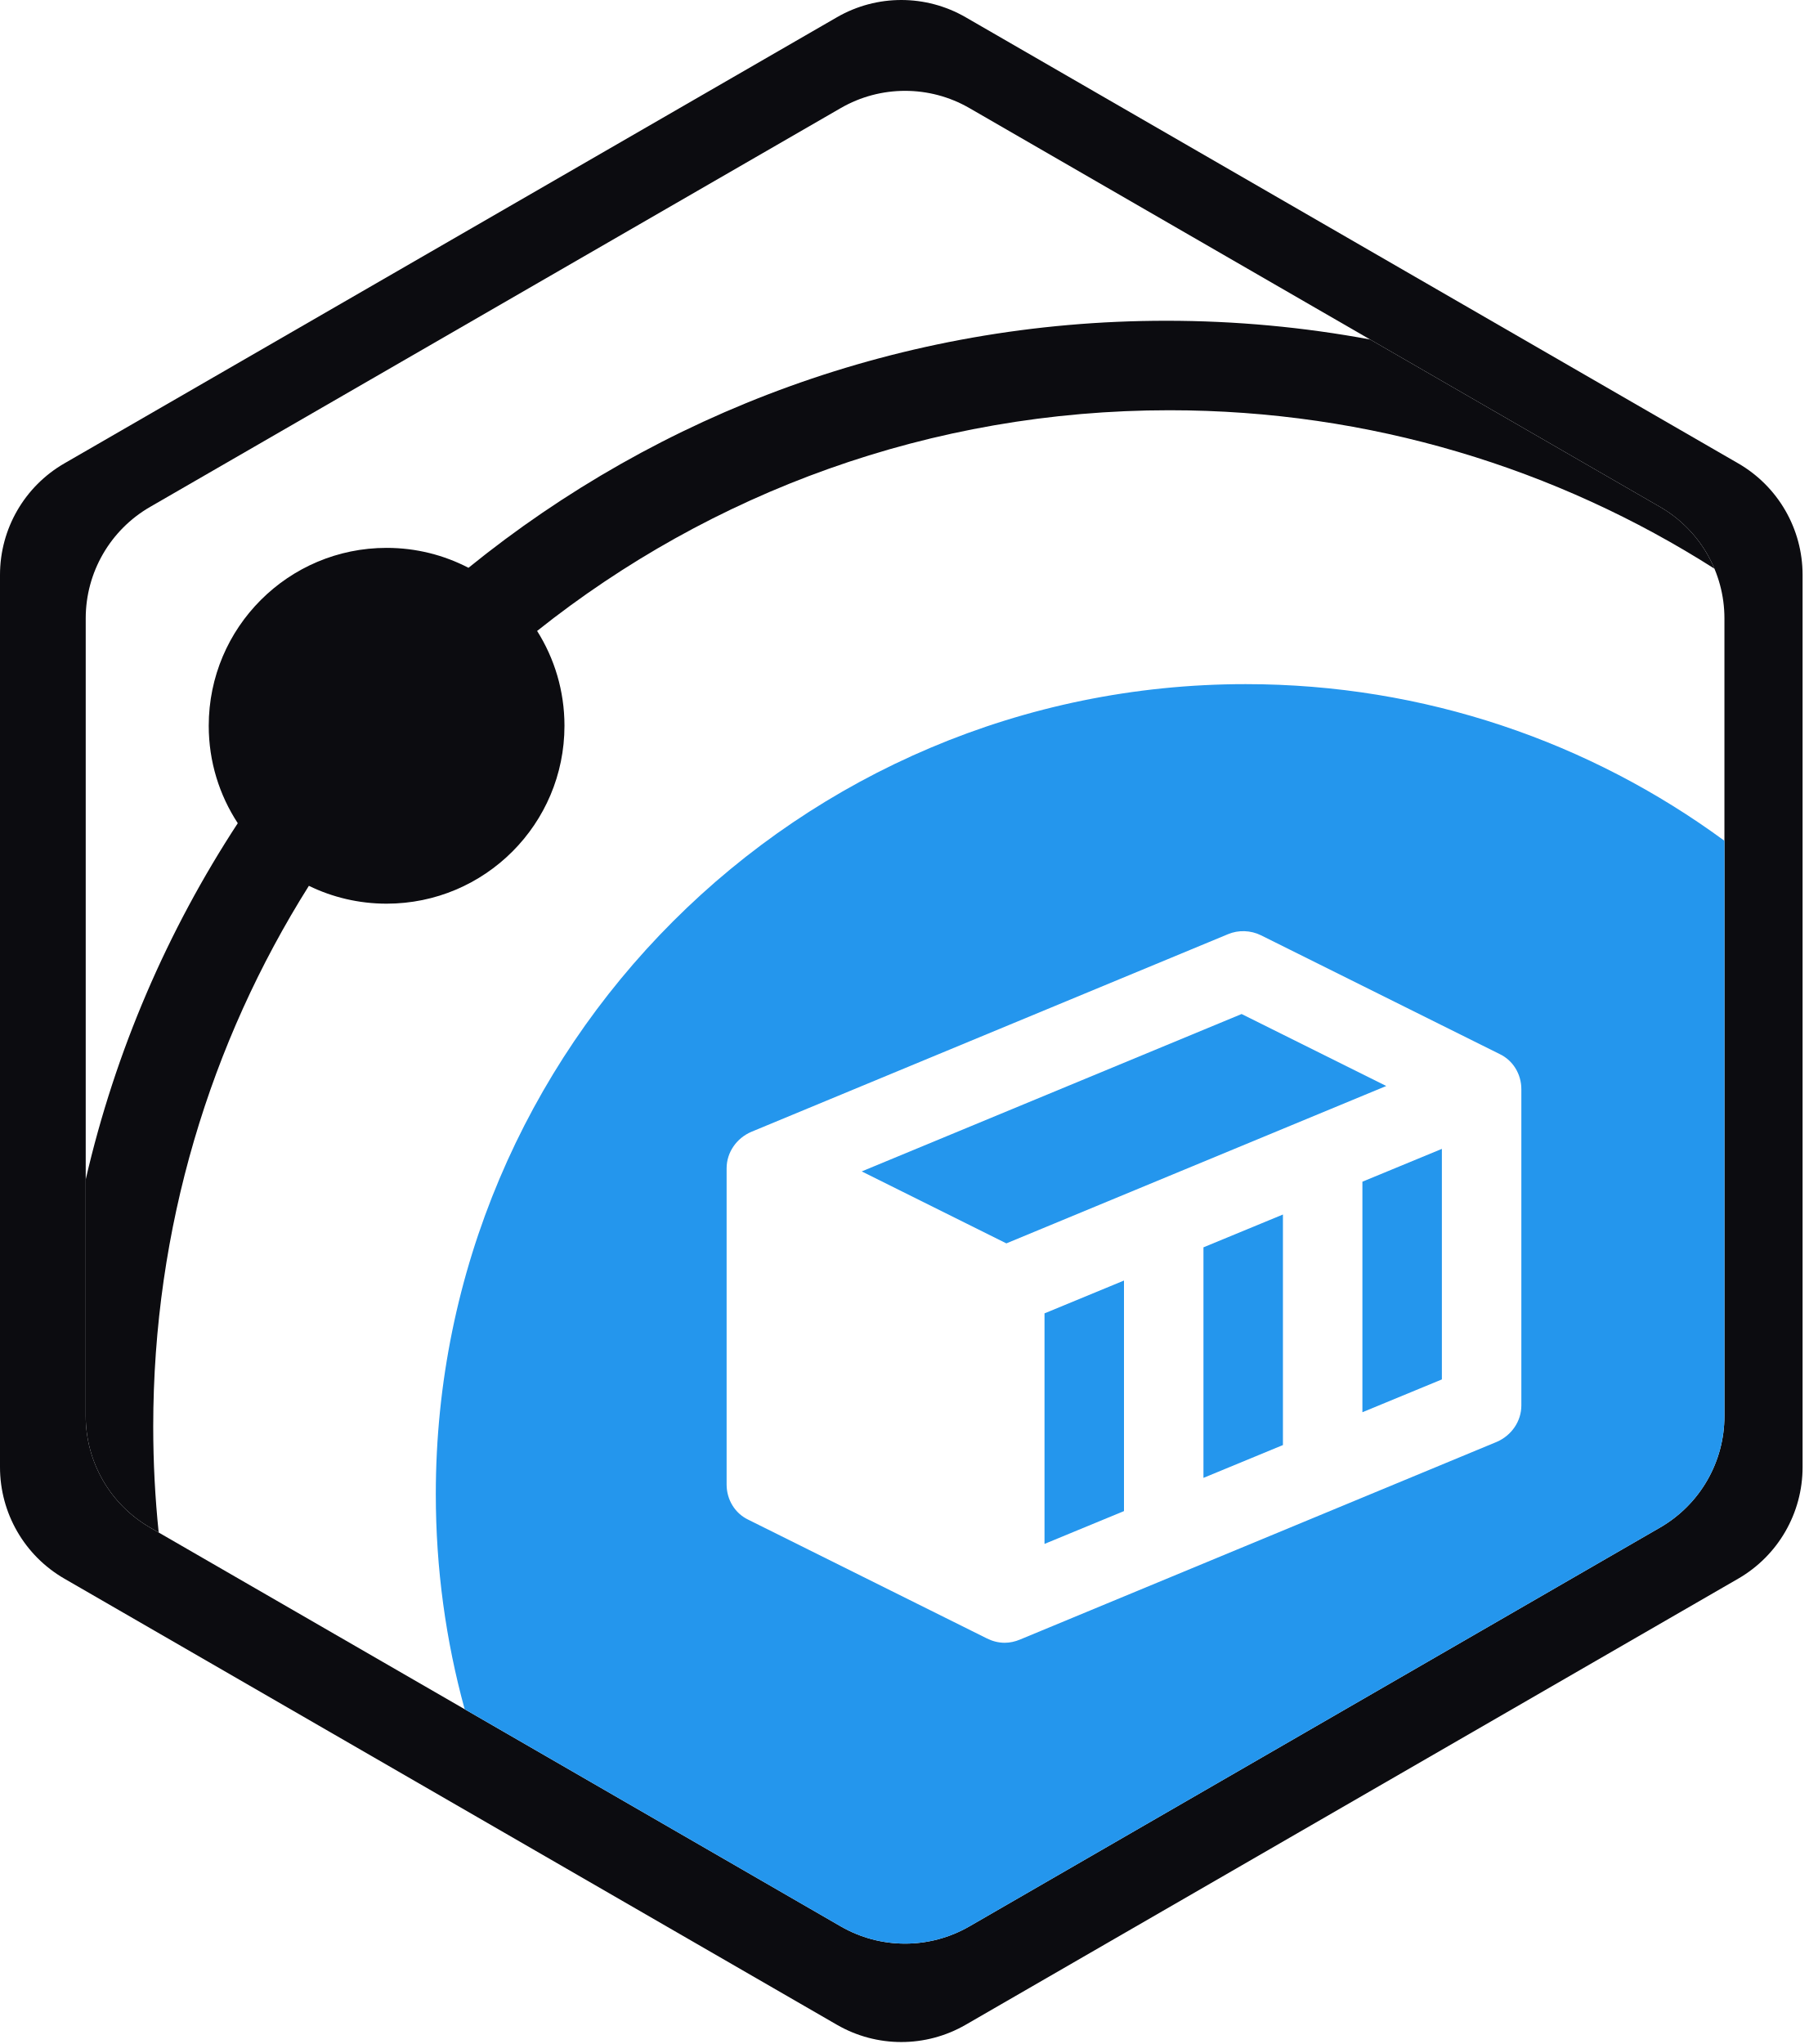
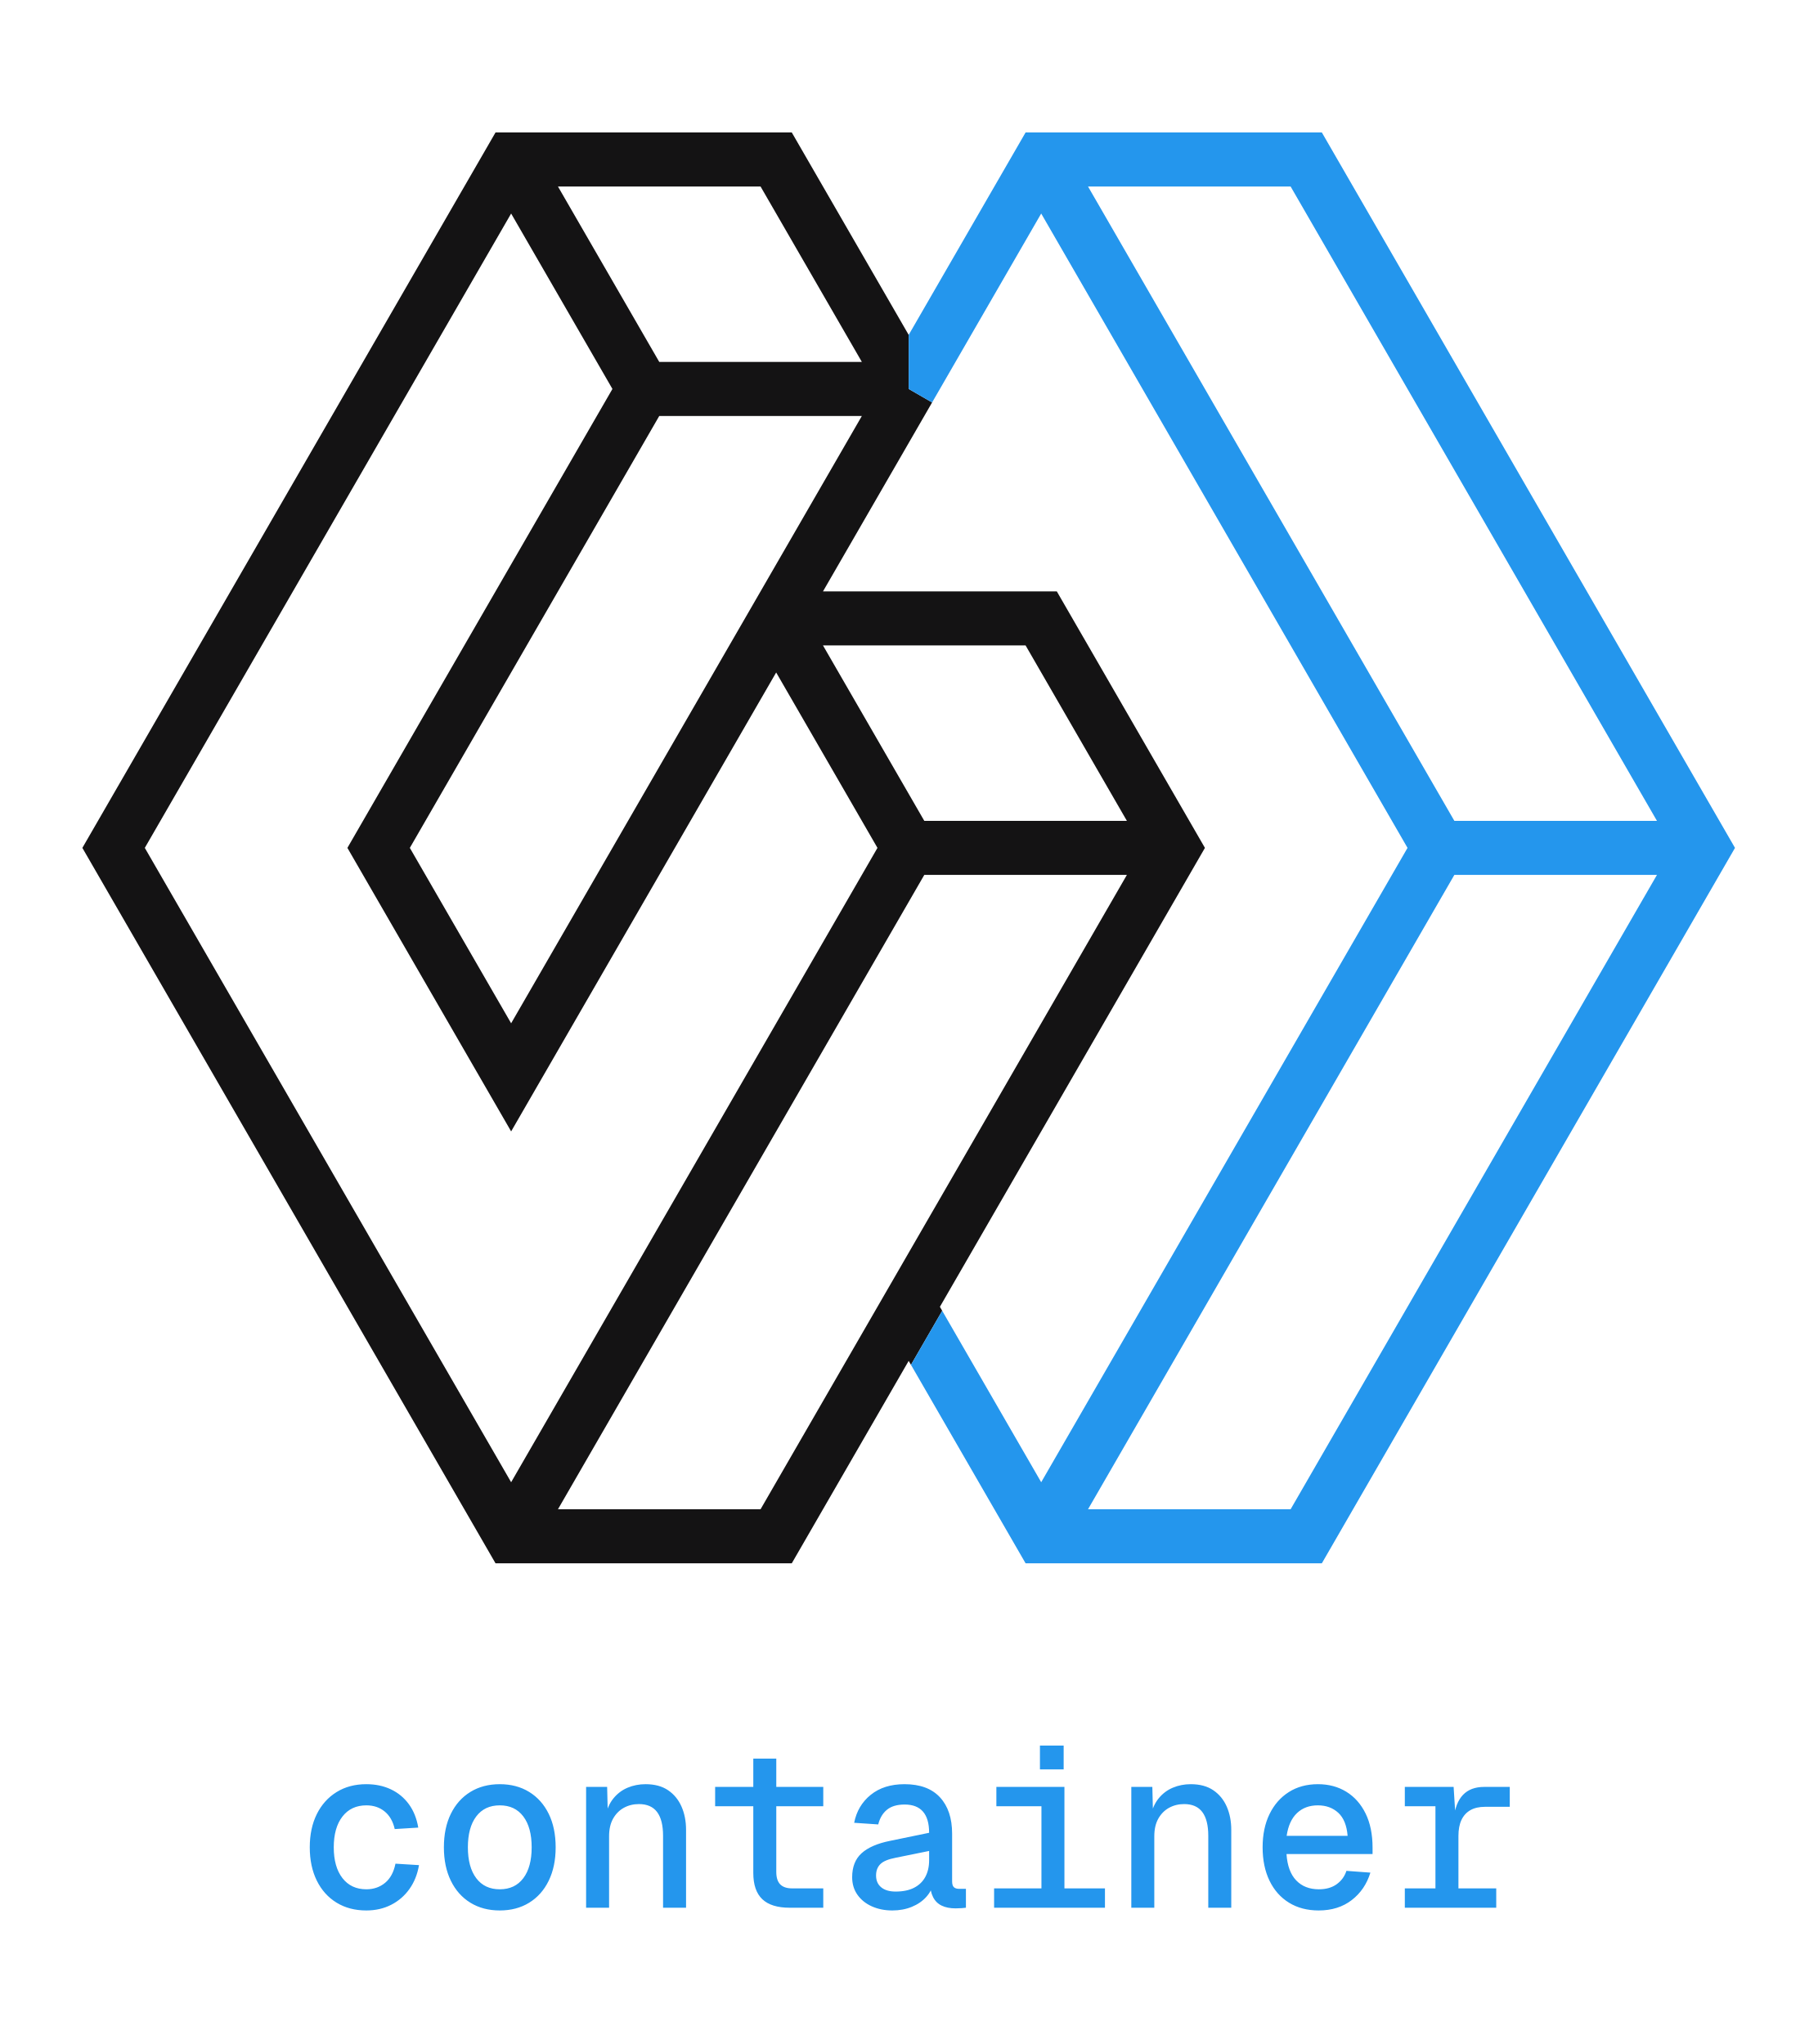
- <svg xmlns="http://www.w3.org/2000/svg" width="239" height="270" viewBox="0 0 239 270" fill="none">
-   <path fill-rule="evenodd" clip-rule="evenodd" d="M110.578 2.277C115.838 -0.759 122.318 -0.759 127.578 2.277L229.656 61.213C234.916 64.25 238.156 69.862 238.156 75.936V193.805C238.156 199.878 234.916 205.491 229.656 208.528L127.578 267.463C122.318 270.5 115.838 270.5 110.578 267.463L8.5 208.528C3.24 205.491 0 199.878 0 193.805V75.936C0 69.862 3.24 64.25 8.5 61.213L110.578 2.277ZM128.078 14.277C122.818 11.241 116.338 11.241 111.078 14.277L19.825 66.963C14.565 70 11.325 75.612 11.325 81.686V187.055C11.325 193.128 14.565 198.741 19.825 201.778L111.078 254.463C116.338 257.5 122.818 257.5 128.078 254.463L219.331 201.778C224.591 198.741 227.831 193.128 227.831 187.055V81.686C227.831 75.612 224.591 70 219.331 66.963L128.078 14.277Z" fill="#0C0C10" />
-   <path d="M148.5 199.605L138 203.941V173.488L148.5 169.152V199.605Z" fill="#2496ED" />
-   <path d="M169.5 190.883L159 195.218V164.765L169.5 160.43V190.883Z" fill="#2496ED" />
-   <path d="M190.5 182.212L180 186.547V156.094L190.5 151.759V182.212Z" fill="#2496ED" />
-   <path d="M183.15 143.453L132.96 164.243L113.85 154.736L164.04 133.946L183.15 143.453Z" fill="#2496ED" />
-   <path fill-rule="evenodd" clip-rule="evenodd" d="M164.578 90.37C188.243 90.37 210.113 98.054 227.831 111.061V187.055C227.831 193.128 224.591 198.741 219.331 201.777L128.078 254.463C122.818 257.5 116.338 257.5 111.078 254.463L61.391 225.775C58.906 216.73 57.578 207.205 57.578 197.37C57.578 138.276 105.484 90.37 164.578 90.37ZM166.612 123.552C165.247 122.873 163.62 122.821 162.255 123.396L99.255 149.513C97.312 150.348 96 152.229 96 154.318V196.106C96 198.091 97.103 199.919 98.888 200.755L130.388 216.426C131.123 216.791 131.91 217 132.75 217C133.433 217 134.115 216.843 134.745 216.582L197.745 190.465C199.688 189.629 201 187.749 201 185.659V143.871C201 141.886 199.897 140.058 198.112 139.223L166.612 123.552Z" fill="#2496ED" />
-   <path d="M154.078 42.37C163.283 42.37 172.288 43.221 181.022 44.845L219.331 66.963C222.606 68.854 225.097 71.743 226.512 75.12C205.702 61.87 180.998 54.191 154.5 54.191C122.921 54.191 93.89 65.096 70.963 83.343C73.252 86.969 74.578 91.265 74.578 95.87C74.578 108.849 64.057 119.37 51.078 119.37C47.395 119.37 43.911 118.522 40.809 117.012C27.782 137.701 20.244 162.194 20.244 188.448C20.244 193.172 20.489 197.838 20.965 202.436L19.825 201.777C14.565 198.741 11.325 193.128 11.325 187.055V155.802C15.25 138.791 22.138 122.914 31.415 108.741C28.99 105.044 27.578 100.622 27.578 95.87C27.578 82.891 38.099 72.37 51.078 72.37C54.979 72.37 58.657 73.321 61.895 75.003C87.07 54.596 119.146 42.37 154.078 42.37Z" fill="#0C0C10" />
+ <svg xmlns="http://www.w3.org/2000/svg" width="240" height="270" viewBox="0 0 240 270" fill="none">
+   <g transform="translate(120.00 112.00) scale(1.75)">
+     <defs>
+       <clipPath id="mi13">
+         <path d="M-400 -400H400V400H-400ZM0.000 -300.000L0.000 -34.641L10.000 -28.868L30.000 0.000L16.500 23.383L8.526 24.553L-18.388 71.170L-18.388 300.000L300.000 300.000L300.000 -300.000Z" clip-rule="evenodd" />
+       </clipPath>
+       <clipPath id="ma13">
+         <path d="M0.000 -300.000L0.000 -34.641L10.000 -28.868L30.000 0.000L16.500 23.383L8.526 24.553L-18.388 71.170L-18.388 300.000L300.000 300.000L300.000 -300.000Z" />
+       </clipPath>
+     </defs>
+     <path d="M-30.000 -51.962 L-20.000 -34.641 M-30.000 51.962 L0.000 0.000 L-10.000 -17.321 M-10.000 -17.321 L10.000 -17.321 L20.000 0.000 L-10.000 51.962 L-30.000 51.962 L-60.000 0.000 L-30.000 -51.962 L-10.000 -51.962 L0.000 -34.641 M0.000 -34.641 L-20.000 -34.641 L-40.000 0.000 L-30.000 17.321 L10.000 -51.962 L30.000 -51.962 L60.000 0.000 L30.000 51.962 L10.000 51.962 L0.000 34.641 M0.000 0.000 L20.000 0.000 M10.000 -51.962 L40.000 0.000 L10.000 51.962 M40.000 0.000 L60.000 0.000" stroke="#141314" clip-path="url(#mi13)" fill="none" stroke-width="4.080" stroke-linejoin="miter" stroke-miterlimit="4" stroke-linecap="butt" />
+     <path d="M-30.000 -51.962 L-20.000 -34.641 M-30.000 51.962 L0.000 0.000 L-10.000 -17.321 M-10.000 -17.321 L10.000 -17.321 L20.000 0.000 L-10.000 51.962 L-30.000 51.962 L-60.000 0.000 L-30.000 -51.962 L-10.000 -51.962 L0.000 -34.641 M0.000 -34.641 L-20.000 -34.641 L-40.000 0.000 L-30.000 17.321 L10.000 -51.962 L30.000 -51.962 L60.000 0.000 L30.000 51.962 L10.000 51.962 L0.000 34.641 M0.000 0.000 L20.000 0.000 M10.000 -51.962 L40.000 0.000 L10.000 51.962 M40.000 0.000 L60.000 0.000" stroke="#2496ED" clip-path="url(#ma13)" fill="none" stroke-width="4.080" stroke-linejoin="miter" stroke-miterlimit="4" stroke-linecap="butt" />
+   </g>
+   <path fill="#2496ED" d="M48.372 252.36Q46.128 252.36 44.445 251.328Q42.762 250.296 41.835 248.415Q40.908 246.534 40.908 244.02Q40.908 241.506 41.835 239.637Q42.762 237.768 44.445 236.724Q46.128 235.68 48.372 235.68Q50.184 235.68 51.621 236.361Q53.058 237.042 53.994 238.323Q54.93 239.604 55.236 241.416L52.128 241.608Q51.786 240.096 50.799 239.286Q49.812 238.476 48.384 238.476Q46.368 238.476 45.222 239.955Q44.076 241.434 44.076 244.02Q44.076 246.606 45.222 248.085Q46.368 249.564 48.384 249.564Q49.818 249.564 50.853 248.712Q51.888 247.86 52.224 246.18L55.332 246.372Q55.026 248.184 54.069 249.528Q53.112 250.872 51.651 251.616Q50.19 252.36 48.372 252.36ZM66.0 252.36Q63.78 252.36 62.118 251.337Q60.456 250.314 59.538 248.433Q58.62 246.551 58.62 244.023Q58.62 241.464 59.538 239.595Q60.456 237.726 62.118 236.703Q63.78 235.68 66.0 235.68Q68.22 235.68 69.882 236.703Q71.544 237.726 72.462 239.594Q73.38 241.461 73.38 244.022Q73.38 246.552 72.462 248.433Q71.544 250.314 69.882 251.337Q68.22 252.36 66.0 252.36ZM66.0 249.564Q68.004 249.564 69.108 248.097Q70.212 246.63 70.212 244.017Q70.212 241.404 69.108 239.94Q68.004 238.476 66.0 238.476Q63.996 238.476 62.892 239.94Q61.788 241.404 61.788 244.017Q61.788 246.63 62.892 248.097Q63.996 249.564 66.0 249.564ZM77.4 252.0V236.04H80.178L80.28 240.204L79.944 239.964Q80.238 238.5 81.012 237.552Q81.786 236.604 82.887 236.142Q83.988 235.68 85.248 235.68Q87.048 235.68 88.224 236.478Q89.4 237.276 90 238.638Q90.6 240 90.6 241.71V252.0H87.564V242.496Q87.564 240.414 86.778 239.361Q85.992 238.308 84.378 238.308Q83.28 238.308 82.389 238.797Q81.498 239.286 80.967 240.228Q80.436 241.17 80.436 242.556V252.0ZM104.292 252.0Q101.85 252.0 100.665 250.869Q99.48 249.738 99.48 247.404V232.302H102.516V247.272Q102.516 248.382 103.035 248.913Q103.554 249.444 104.616 249.444H108.72V252.0ZM94.44 238.596V236.04H108.72V238.596ZM117.84 252.36Q116.346 252.36 115.14 251.82Q113.934 251.28 113.235 250.29Q112.536 249.3 112.536 247.968Q112.536 245.928 113.781 244.8Q115.026 243.672 117.528 243.168L122.7 242.1Q122.7 240.234 121.887 239.301Q121.074 238.368 119.472 238.368Q117.966 238.368 117.126 239.061Q116.286 239.754 115.98 240.996L112.8 240.78Q113.25 238.494 114.987 237.087Q116.724 235.68 119.448 235.68Q122.526 235.68 124.131 237.414Q125.736 239.148 125.736 242.22V248.508Q125.736 249.072 125.97 249.288Q126.204 249.504 126.66 249.504H127.56V252.0Q127.38 252.03 126.981 252.057Q126.582 252.084 126.192 252.084Q125.112 252.084 124.362 251.724Q123.612 251.364 123.225 250.602Q122.838 249.84 122.802 248.676H123.27Q123.084 249.72 122.331 250.563Q121.578 251.406 120.411 251.883Q119.244 252.36 117.84 252.36ZM118.278 249.864Q119.736 249.864 120.72 249.357Q121.704 248.85 122.202 247.917Q122.7 246.984 122.7 245.736V244.5L118.272 245.4Q116.826 245.676 116.259 246.24Q115.692 246.804 115.692 247.74Q115.692 248.742 116.373 249.303Q117.054 249.864 118.278 249.864ZM131.28 252.0V249.444H137.532V237.198L138.93 238.596H131.58V236.04H140.568V249.444H145.92V252.0H140.568H137.532ZM137.334 233.724V230.58H140.466V233.724ZM149.4 252.0V236.04H152.178L152.28 240.204L151.944 239.964Q152.238 238.5 153.012 237.552Q153.786 236.604 154.887 236.142Q155.988 235.68 157.248 235.68Q159.048 235.68 160.224 236.478Q161.4 237.276 162 238.638Q162.6 240 162.6 241.71V252.0H159.564V242.496Q159.564 240.414 158.778 239.361Q157.992 238.308 156.378 238.308Q155.28 238.308 154.389 238.797Q153.498 239.286 152.967 240.228Q152.436 241.17 152.436 242.556V252.0ZM174.144 252.36Q171.894 252.36 170.229 251.337Q168.564 250.314 167.652 248.433Q166.74 246.552 166.74 244.02Q166.74 241.506 167.649 239.637Q168.558 237.768 170.196 236.724Q171.834 235.68 174.048 235.68Q176.166 235.68 177.792 236.679Q179.418 237.678 180.339 239.553Q181.26 241.428 181.26 244.068V244.908H169.896Q170.046 247.206 171.171 248.385Q172.296 249.564 174.174 249.564Q175.59 249.564 176.52 248.895Q177.45 248.226 177.81 247.128L180.972 247.362Q180.282 249.624 178.506 250.992Q176.73 252.36 174.144 252.36ZM169.914 242.502H177.966Q177.798 240.438 176.73 239.457Q175.662 238.476 174.036 238.476Q172.362 238.476 171.285 239.493Q170.208 240.51 169.914 242.502ZM185.52 252.0V249.444H190.962L189.564 250.818V237.198L190.962 238.596H185.52V236.04H191.964L192.246 240.492L191.97 240.276Q192.192 238.152 193.197 237.096Q194.202 236.04 195.996 236.04H199.38V238.668H196.116Q194.958 238.668 194.181 239.109Q193.404 239.55 193.002 240.399Q192.6 241.248 192.6 242.52V250.818L191.226 249.444H197.592V252.0Z" />
</svg>
